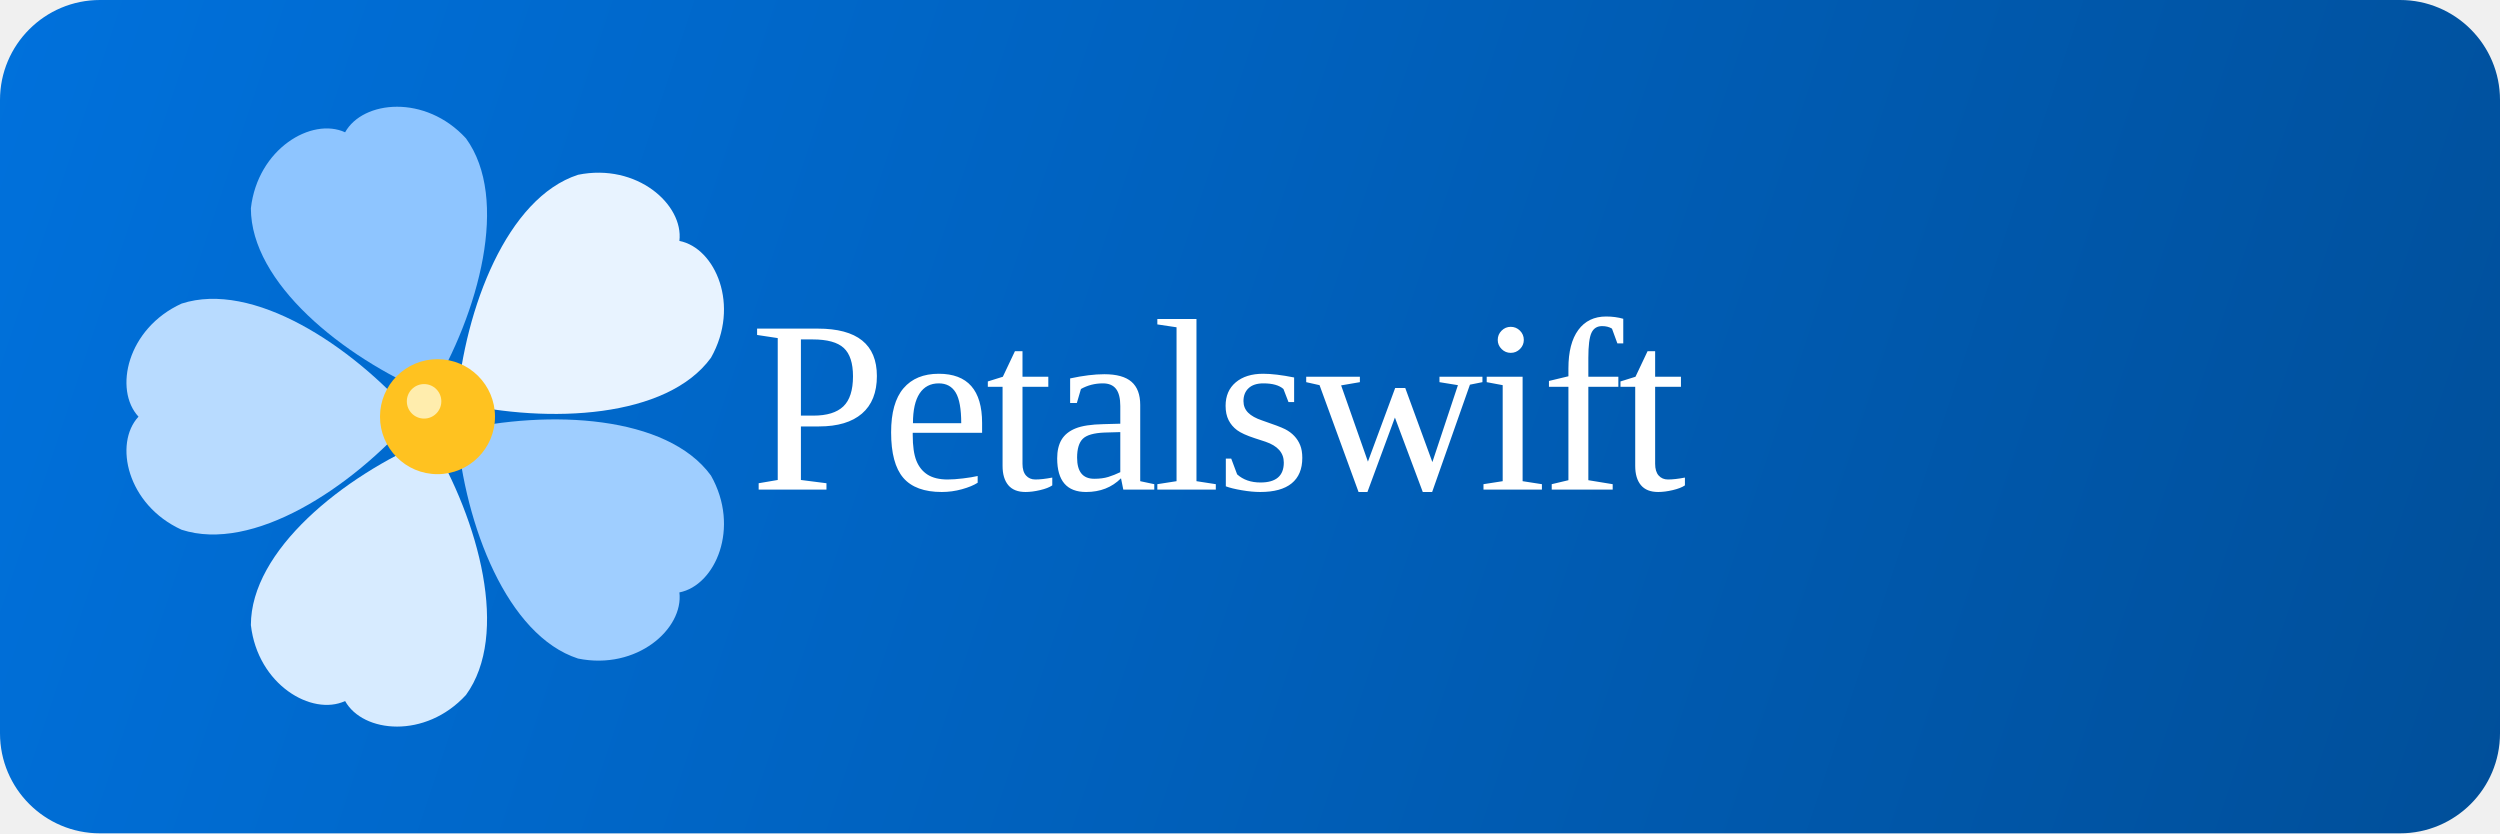
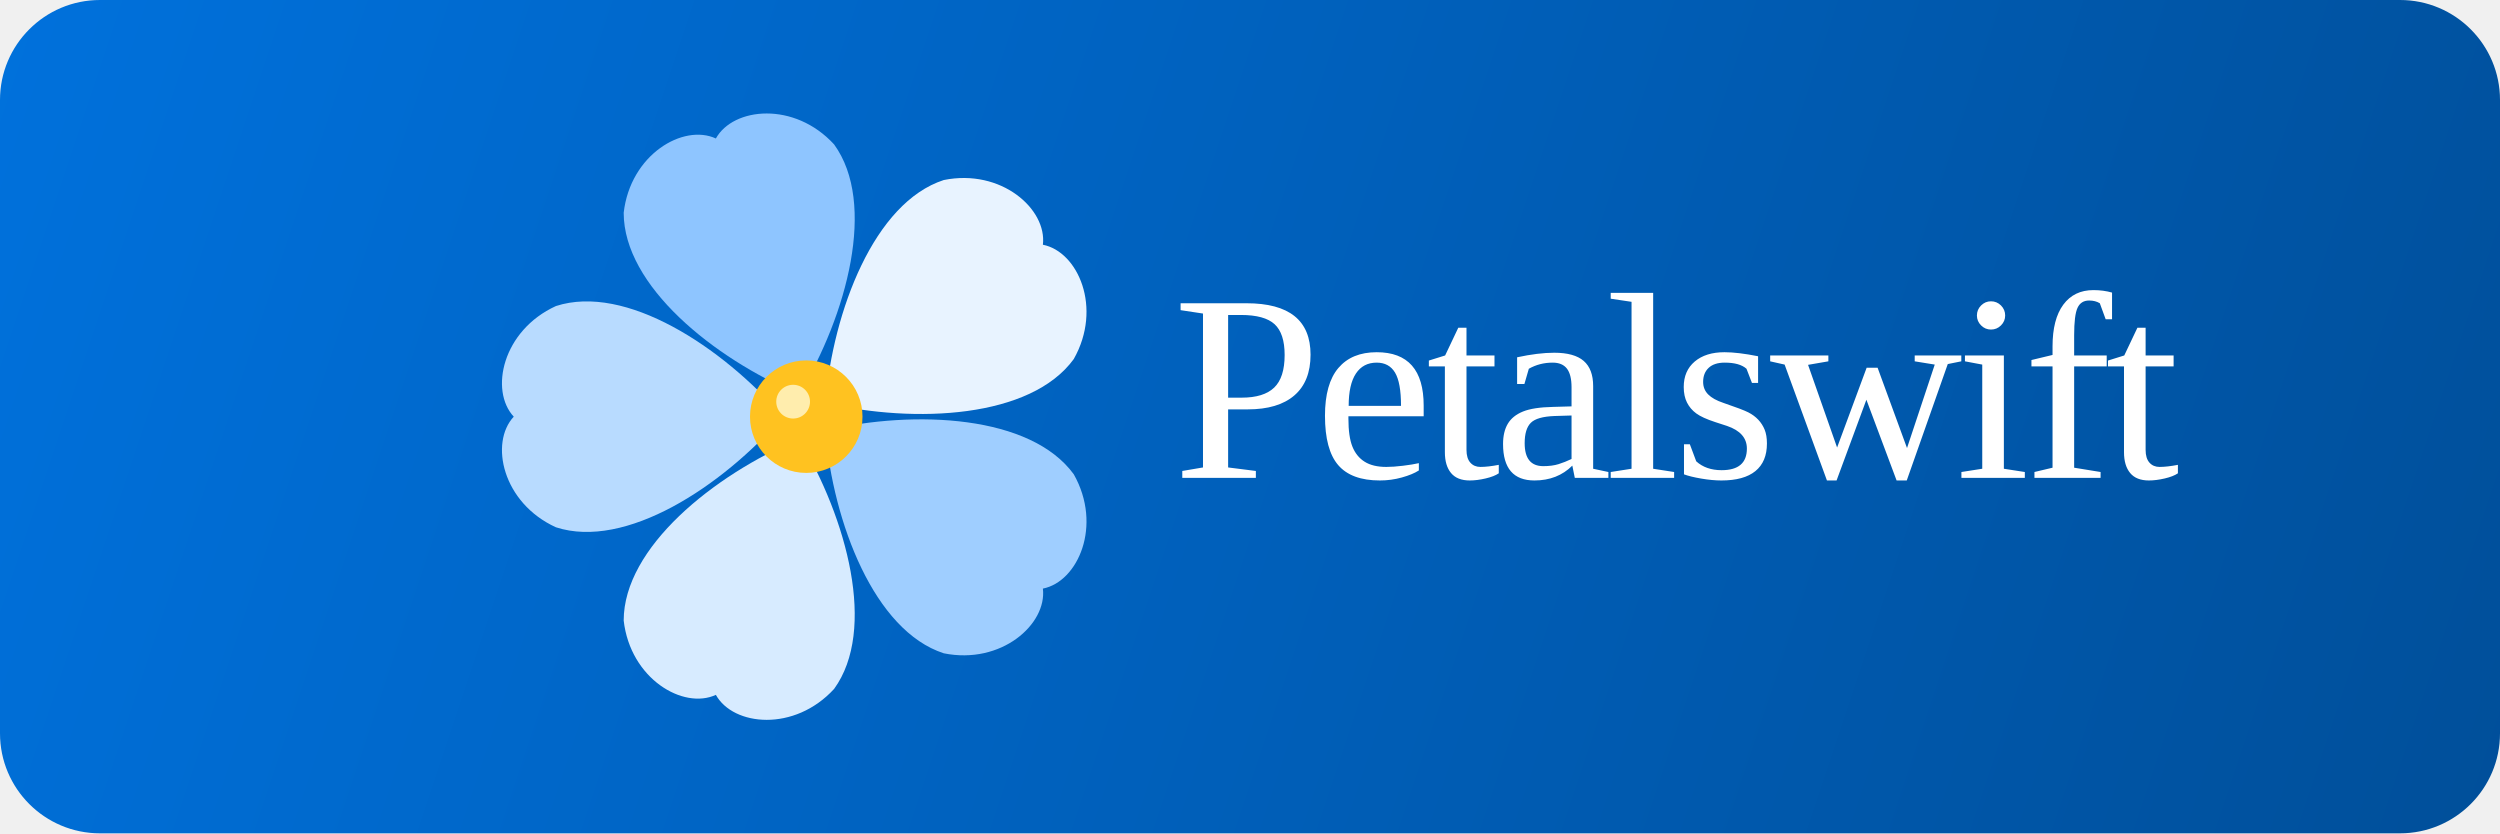
<svg xmlns="http://www.w3.org/2000/svg" viewBox="0 0 1200 400" role="img" aria-label="Petalswift">
  <defs>
    <linearGradient id="ps-banner" x1="0" y1="0" x2="1200" y2="400" gradientUnits="userSpaceOnUse">
      <stop stop-color="#0071DC" />
      <stop offset="1" stop-color="#004F9A" />
    </linearGradient>
  </defs>
  <rect width="1200" height="400" rx="48" fill="url(#ps-banner)" />
-   <g transform="translate(210 200) scale(4.6)">
+   <g transform="translate(387 200) scale(4.5)">
    <path transform="rotate(-18)" fill="#8EC5FF" d="M0-2.5c7.5-6.5 14.2-16.8 11.8-24.2C9.2-32.4 2.8-33.8 0-31.2c-2.8-2.6-9.2-1.2-11.8 4.5C-14.2-19.3-7.5-9 0-2.5Z" />
    <path transform="rotate(54)" fill="#E8F3FF" d="M0-2.5c7.5-6.5 14.2-16.8 11.8-24.2C9.2-32.4 2.8-33.8 0-31.2c-2.8-2.6-9.2-1.2-11.8 4.5C-14.2-19.3-7.5-9 0-2.5Z" />
    <path transform="rotate(126)" fill="#9FCEFF" d="M0-2.5c7.5-6.5 14.2-16.8 11.8-24.2C9.2-32.4 2.8-33.8 0-31.2c-2.8-2.6-9.2-1.2-11.8 4.5C-14.2-19.3-7.5-9 0-2.5Z" />
    <path transform="rotate(198)" fill="#D7EBFF" d="M0-2.5c7.5-6.5 14.2-16.8 11.8-24.2C9.2-32.4 2.8-33.8 0-31.2c-2.8-2.6-9.2-1.2-11.8 4.5C-14.2-19.3-7.5-9 0-2.5Z" />
    <path transform="rotate(270)" fill="#B8DBFF" d="M0-2.5c7.5-6.5 14.2-16.8 11.8-24.2C9.2-32.4 2.8-33.8 0-31.2c-2.8-2.6-9.2-1.2-11.8 4.5C-14.2-19.3-7.5-9 0-2.5Z" />
    <circle r="6" fill="#FFC220" />
    <circle cx="-1.4" cy="-1.6" r="1.8" fill="#FFF1B8" opacity=".92" />
  </g>
-   <text x="360" y="235" font-family="Georgia, 'Times New Roman', serif" font-size="118" letter-spacing="-2.5" fill="#FFFFFF">Petalswift</text>
+   <text x="563" y="200" dominant-baseline="middle" font-family="'Instrument Serif', Georgia, 'Times New Roman', serif" font-size="128" letter-spacing="-3.2" fill="#FFFFFF">Petalswift</text>
</svg>
